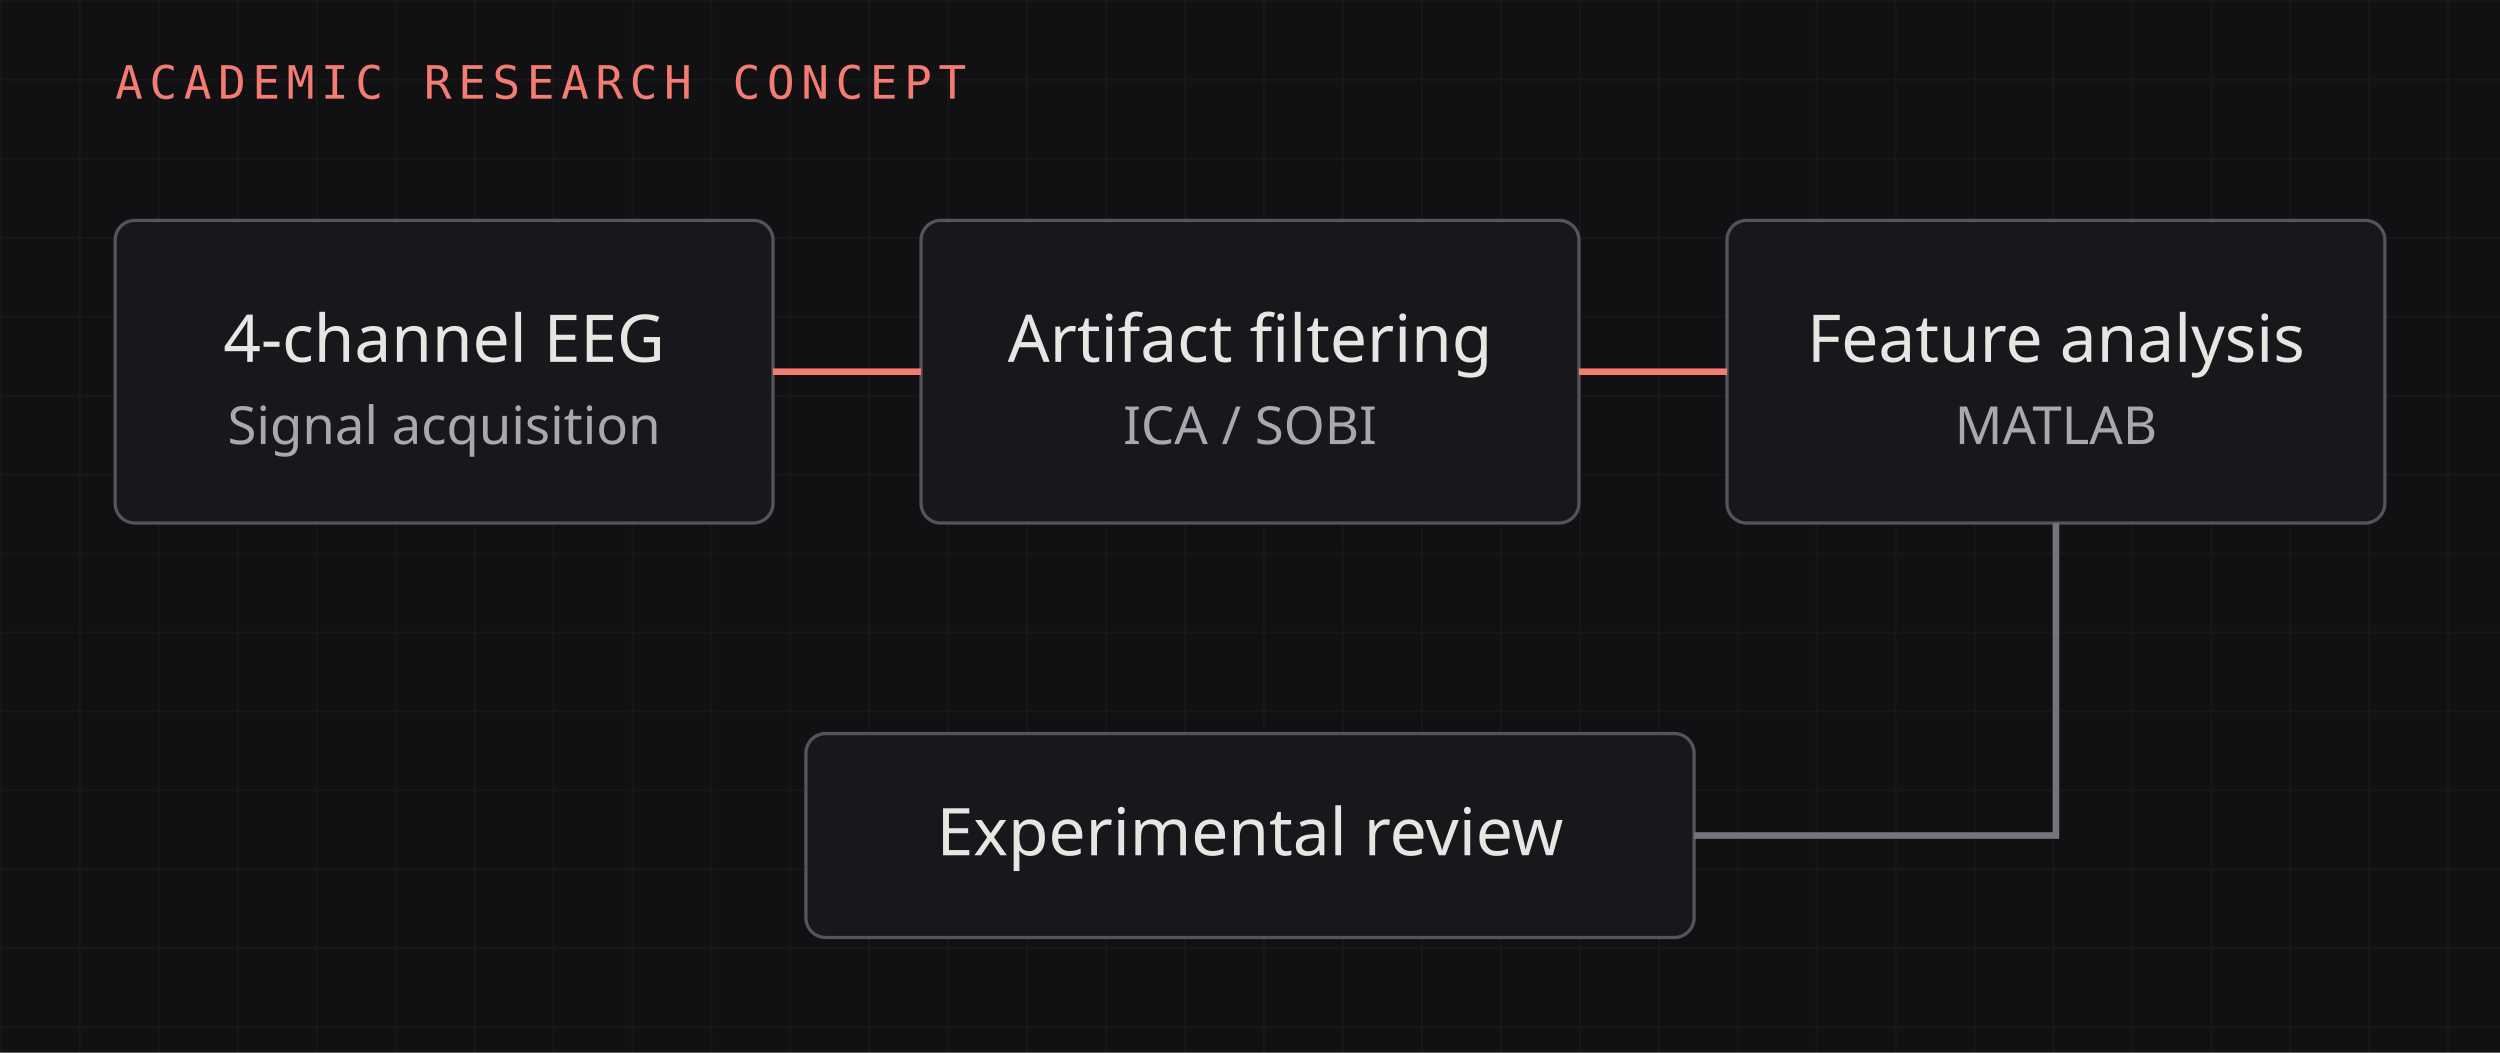
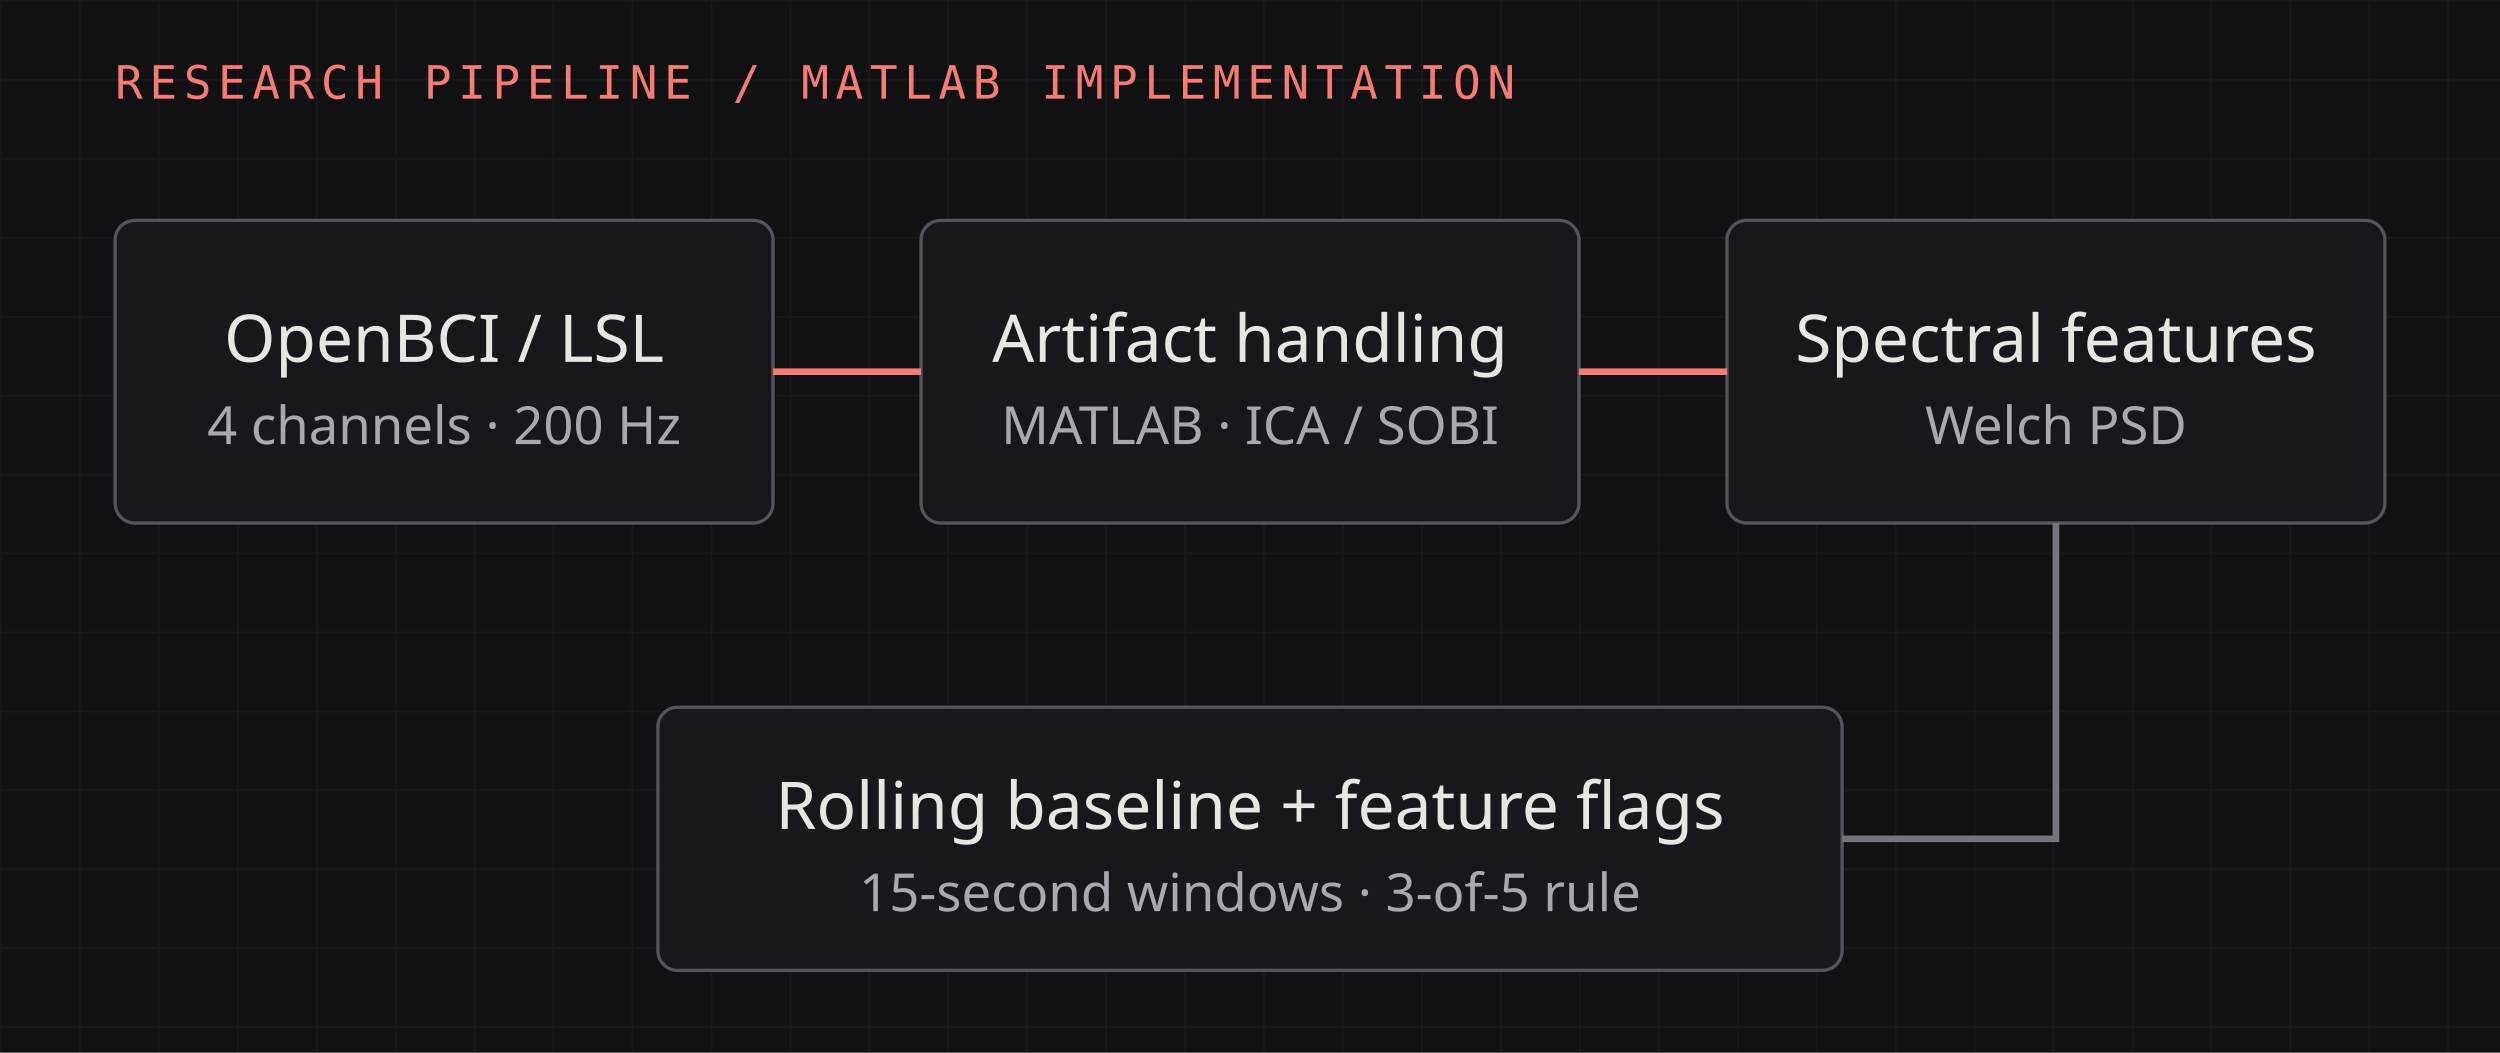
<svg xmlns="http://www.w3.org/2000/svg" viewBox="0 0 760 320" role="img" aria-labelledby="title">
  <defs>
    <pattern id="grid" width="24" height="24" patternUnits="userSpaceOnUse">
      <path d="M24 0H0V24" fill="none" stroke="#ffffff" stroke-opacity=".035" />
    </pattern>
  </defs>
  <style>.label{fill:#e8e6e3;font:500 20px sans-serif}.sub{fill:#aaa7b1;font:16px sans-serif}.note{fill:#f47c72;font:14px monospace;letter-spacing:2px}</style>
  <rect width="760" height="320" fill="#111114" />
  <rect width="760" height="320" fill="url(#grid)" />
+   <text x="35" y="30" class="note">RESEARCH PIPELINE / MATLAB IMPLEMENTATION</text>
  <rect x="35" y="67" width="200" height="92" rx="6" fill="#18181c" stroke="#55545d" />
-   <text x="135.0" y="110.0" text-anchor="middle" class="label">4-channel EEG</text>
-   <text x="135.0" y="135.0" text-anchor="middle" class="sub">Signal acquisition</text>
+   <text x="135.0" y="110.0" text-anchor="middle" class="label">OpenBCI / LSL</text>
+   <text x="135.0" y="135.0" text-anchor="middle" class="sub">4 channels · 200 Hz</text>
  <rect x="280" y="67" width="200" height="92" rx="6" fill="#18181c" stroke="#55545d" />
-   <text x="380.0" y="110.0" text-anchor="middle" class="label">Artifact filtering</text>
-   <text x="380.0" y="135.0" text-anchor="middle" class="sub">ICA / SOBI</text>
+   <text x="380.0" y="110.0" text-anchor="middle" class="label">Artifact handling</text>
+   <text x="380.0" y="135.0" text-anchor="middle" class="sub">MATLAB · ICA / SOBI</text>
  <rect x="525" y="67" width="200" height="92" rx="6" fill="#18181c" stroke="#55545d" />
-   <text x="625.0" y="110.0" text-anchor="middle" class="label">Feature analysis</text>
-   <text x="625.0" y="135.0" text-anchor="middle" class="sub">MATLAB</text>
+   <text x="625.0" y="110.0" text-anchor="middle" class="label">Spectral features</text>
+   <text x="625.0" y="135.0" text-anchor="middle" class="sub">Welch PSD</text>
  <path d="M235 113H280 M480 113H525" fill="none" stroke="#f47c72" stroke-width="2" />
-   <rect x="245" y="223" width="270" height="62" rx="6" fill="#18181c" stroke="#55545d" />
-   <text x="380.0" y="260.0" text-anchor="middle" class="label">Experimental review</text>
-   <path d="M625 159V254H515" fill="none" stroke="#77747e" stroke-width="2" />
-   <text x="35" y="30" class="note">ACADEMIC RESEARCH CONCEPT</text>
+   <rect x="200" y="215" width="360" height="80" rx="6" fill="#18181c" stroke="#55545d" />
+   <text x="380.0" y="252.0" text-anchor="middle" class="label">Rolling baseline + feature flags</text>
+   <text x="380.0" y="277.0" text-anchor="middle" class="sub">15-second windows · 3-of-5 rule</text>
+   <path d="M625 159V255H560" fill="none" stroke="#77747e" stroke-width="2" />
</svg>
